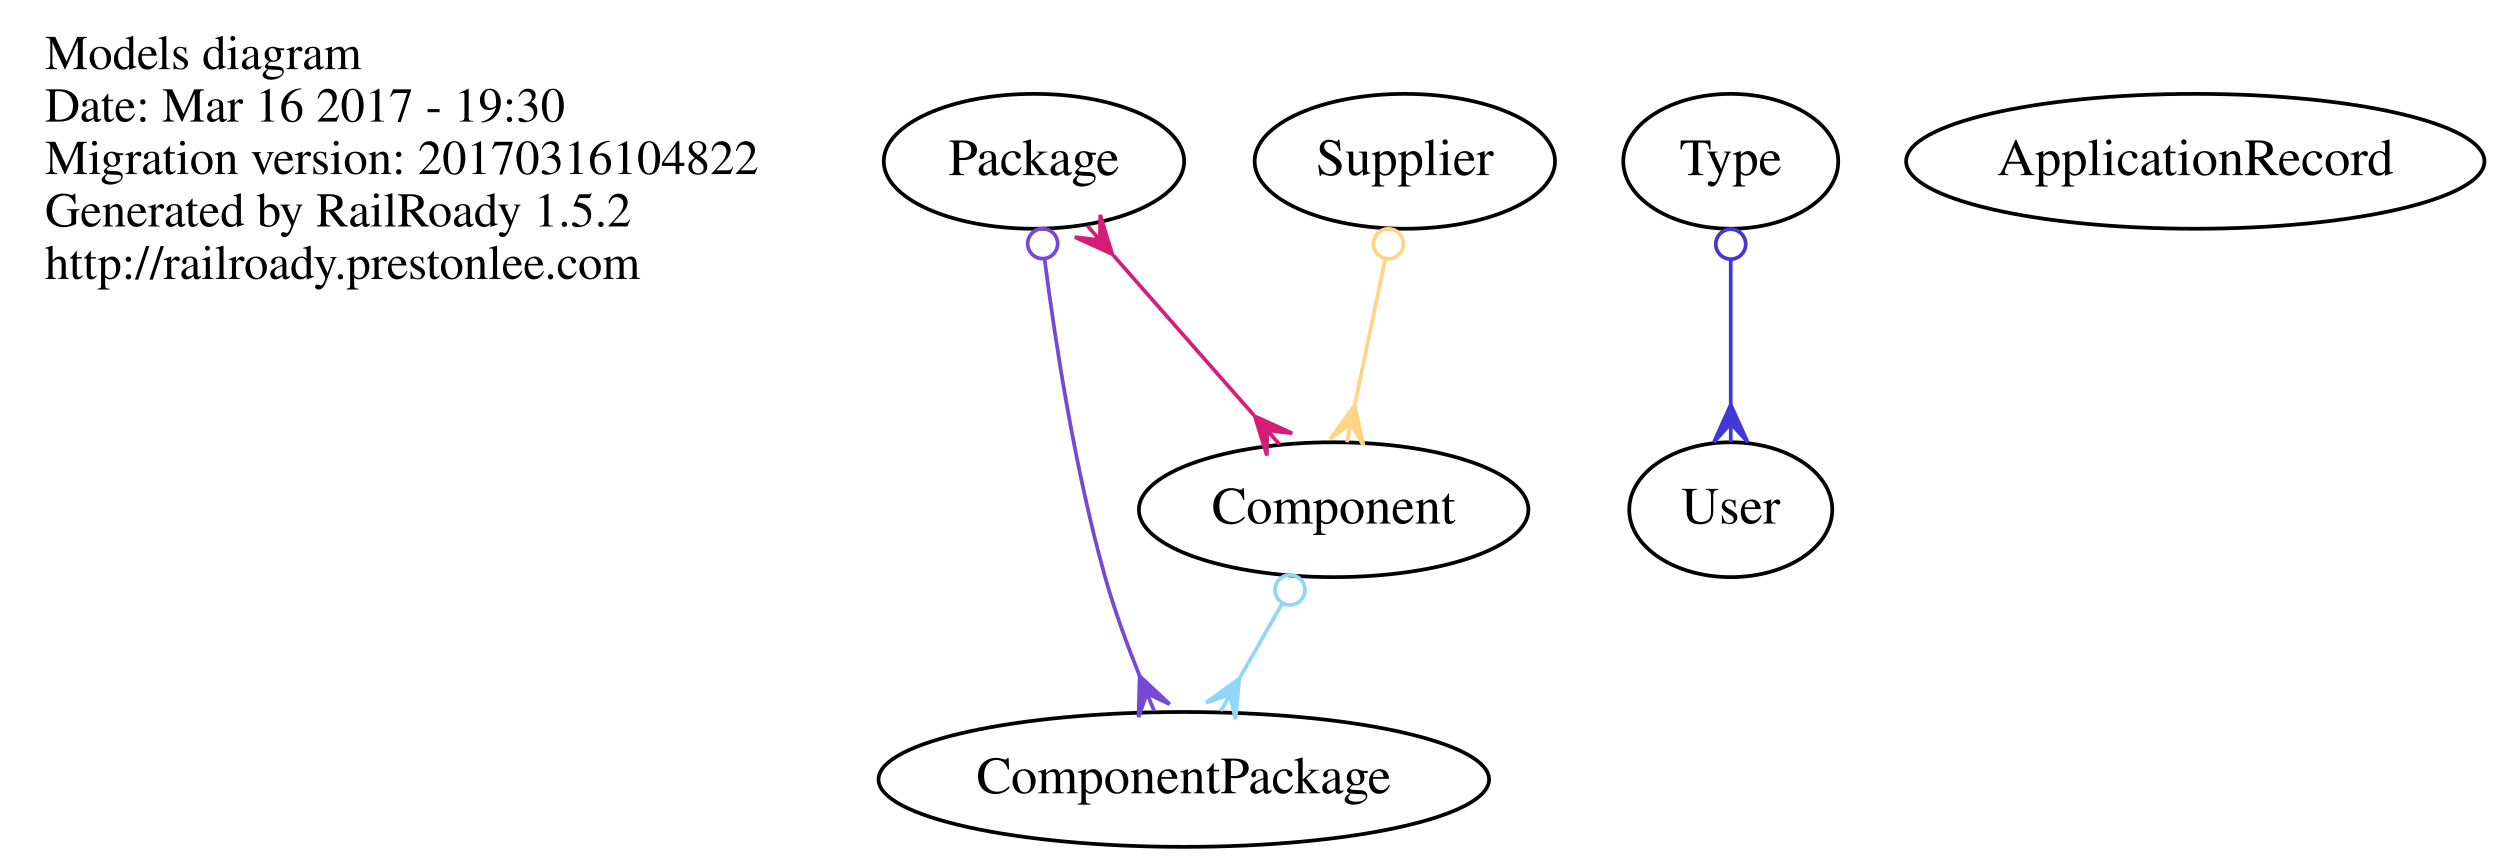
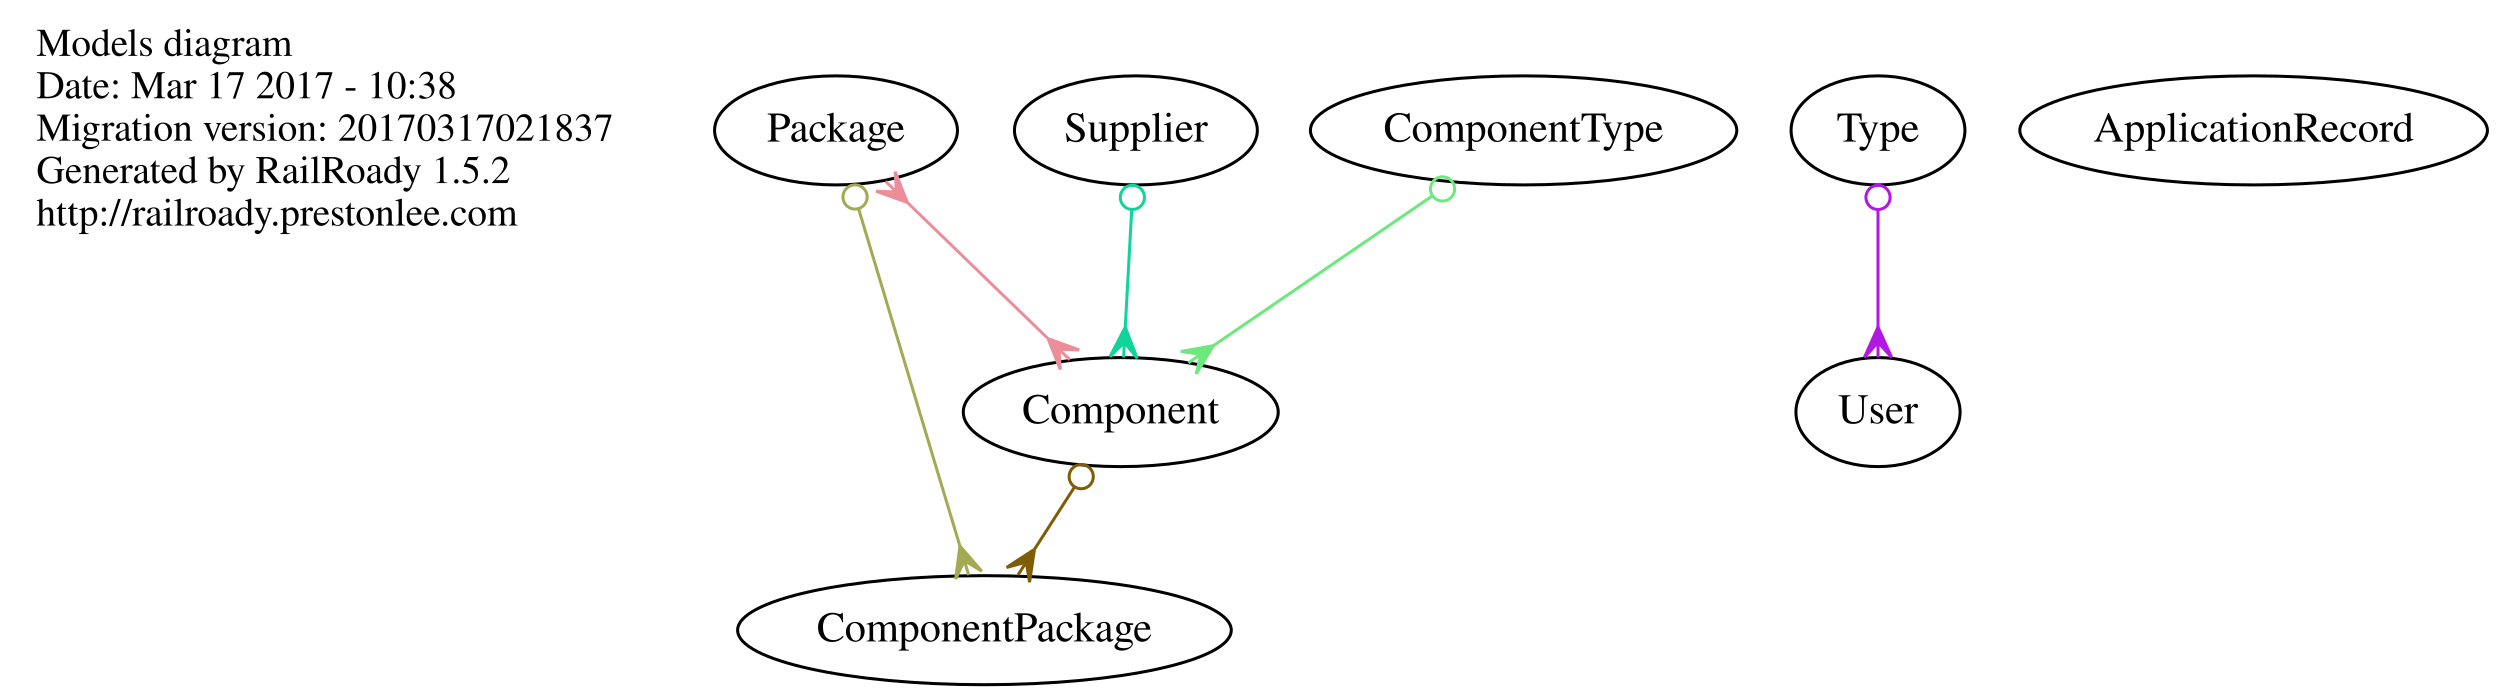
- <svg xmlns="http://www.w3.org/2000/svg" width="667pt" height="230pt" viewBox="0.00 0.00 667.34 230.00">
+ <svg xmlns="http://www.w3.org/2000/svg" width="825pt" height="230pt" viewBox="0.00 0.00 825.34 230.00">
  <g id="graph0" class="graph" transform="scale(1 1) rotate(0) translate(4 226)">
-     <polygon fill="none" stroke="none" points="-4,4 -4,-226 663.343,-226 663.343,4 -4,4" />
+     <polygon fill="none" stroke="none" points="-4,4 -4,-226 821.343,-226 821.343,4 -4,4" />
    <g id="node1" class="node">
      <text text-anchor="start" x="8" y="-207.6" font-family="Times,serif" font-size="13.00">Models diagram</text>
-       <text text-anchor="start" x="8" y="-193.6" font-family="Times,serif" font-size="13.00">Date: Mar 16 2017 - 19:30</text>
-       <text text-anchor="start" x="8" y="-179.6" font-family="Times,serif" font-size="13.00">Migration version: 20170316104822</text>
+       <text text-anchor="start" x="8" y="-193.6" font-family="Times,serif" font-size="13.00">Date: Mar 17 2017 - 10:38</text>
+       <text text-anchor="start" x="8" y="-179.6" font-family="Times,serif" font-size="13.00">Migration version: 20170317021837</text>
      <text text-anchor="start" x="8" y="-165.6" font-family="Times,serif" font-size="13.00">Generated by RailRoady 1.5.2</text>
      <text text-anchor="start" x="8" y="-151.6" font-family="Times,serif" font-size="13.00">http://railroady.prestonlee.com</text>
    </g>
    <g id="node2" class="node">
      <ellipse fill="none" stroke="black" cx="272" cy="-183" rx="40.094" ry="18" />
      <text text-anchor="middle" x="272" y="-179.3" font-family="Times,serif" font-size="14.00">Package</text>
    </g>
    <g id="node3" class="node">
-       <ellipse fill="none" stroke="black" cx="312" cy="-18" rx="81.486" ry="18" />
-       <text text-anchor="middle" x="312" y="-14.3" font-family="Times,serif" font-size="14.00">ComponentPackage</text>
+       <ellipse fill="none" stroke="black" cx="321" cy="-18" rx="81.486" ry="18" />
+       <text text-anchor="middle" x="321" y="-14.3" font-family="Times,serif" font-size="14.00">ComponentPackage</text>
    </g>
    <g id="edge1" class="edge">
-       <path fill="none" stroke="#7548d6" d="M274.831,-156.948C277.726,-134.438 282.952,-100.619 291,-72 293.465,-63.234 296.871,-53.924 300.222,-45.593" />
-       <ellipse fill="none" stroke="#7548d6" cx="274.326" cy="-161.018" rx="4" ry="4" />
-       <polygon fill="#7548d6" stroke="#7548d6" points="300.226,-45.584 308.226,-38.084 302.149,-40.969 304.072,-36.353 304.072,-36.353 304.072,-36.353 302.149,-40.969 299.918,-34.622 300.226,-45.584 300.226,-45.584" />
+       <path fill="none" stroke="#a3aa53" d="M279.434,-157.176C286.114,-134.879 296.198,-101.247 305,-72 307.56,-63.494 310.357,-54.221 312.886,-45.845" />
+       <ellipse fill="none" stroke="#a3aa53" cx="278.283" cy="-161.017" rx="4" ry="4" />
+       <polygon fill="#a3aa53" stroke="#a3aa53" points="312.913,-45.756 320.112,-37.485 314.359,-40.97 315.804,-36.184 315.804,-36.184 315.804,-36.184 314.359,-40.97 311.497,-34.882 312.913,-45.756 312.913,-45.756" />
    </g>
    <g id="node5" class="node">
-       <ellipse fill="none" stroke="black" cx="352" cy="-90" rx="51.991" ry="18" />
-       <text text-anchor="middle" x="352" y="-86.3" font-family="Times,serif" font-size="14.00">Component</text>
+       <ellipse fill="none" stroke="black" cx="366" cy="-90" rx="51.991" ry="18" />
+       <text text-anchor="middle" x="366" y="-86.3" font-family="Times,serif" font-size="14.00">Component</text>
    </g>
    <g id="edge2" class="edge">
-       <path fill="none" stroke="#d51c76" d="M293.21,-157.873C304.804,-144.685 319.123,-128.398 330.726,-115.199" />
-       <polygon fill="#d51c76" stroke="#d51c76" points="292.905,-158.221 282.923,-162.76 289.604,-161.976 286.302,-165.731 286.302,-165.731 286.302,-165.731 289.604,-161.976 289.682,-168.702 292.905,-158.221 292.905,-158.221" />
-       <polygon fill="#d51c76" stroke="#d51c76" points="330.949,-114.945 340.931,-110.406 334.25,-111.19 337.552,-107.435 337.552,-107.435 337.552,-107.435 334.25,-111.19 334.172,-104.464 330.949,-114.945 330.949,-114.945" />
+       <path fill="none" stroke="#eb8e9a" d="M295.623,-159.131C309.699,-145.504 327.528,-128.244 341.719,-114.506" />
+       <polygon fill="#eb8e9a" stroke="#eb8e9a" points="295.558,-159.193 285.244,-162.916 291.966,-162.671 288.374,-166.149 288.374,-166.149 288.374,-166.149 291.966,-162.671 291.504,-169.382 295.558,-159.193 295.558,-159.193" />
+       <polygon fill="#eb8e9a" stroke="#eb8e9a" points="341.996,-114.238 352.311,-110.515 345.589,-110.76 349.181,-107.282 349.181,-107.282 349.181,-107.282 345.589,-110.76 346.051,-104.049 341.996,-114.238 341.996,-114.238" />
    </g>
    <g id="node4" class="node">
-       <ellipse fill="none" stroke="black" cx="458" cy="-183" rx="28.695" ry="18" />
-       <text text-anchor="middle" x="458" y="-179.3" font-family="Times,serif" font-size="14.00">Type</text>
+       <ellipse fill="none" stroke="black" cx="616" cy="-183" rx="28.695" ry="18" />
+       <text text-anchor="middle" x="616" y="-179.3" font-family="Times,serif" font-size="14.00">Type</text>
    </g>
    <g id="node7" class="node">
-       <ellipse fill="none" stroke="black" cx="458" cy="-90" rx="27.097" ry="18" />
-       <text text-anchor="middle" x="458" y="-86.3" font-family="Times,serif" font-size="14.00">User</text>
+       <ellipse fill="none" stroke="black" cx="616" cy="-90" rx="27.097" ry="18" />
+       <text text-anchor="middle" x="616" y="-86.3" font-family="Times,serif" font-size="14.00">User</text>
    </g>
    <g id="edge3" class="edge">
-       <path fill="none" stroke="#4238d6" d="M458,-156.729C458,-144.725 458,-130.362 458,-118.129" />
-       <ellipse fill="none" stroke="#4238d6" cx="458" cy="-160.884" rx="4" ry="4" />
-       <polygon fill="#4238d6" stroke="#4238d6" points="458,-118.04 462.5,-108.04 458,-113.04 458,-108.04 458,-108.04 458,-108.04 458,-113.04 453.5,-108.04 458,-118.04 458,-118.04" />
+       <path fill="none" stroke="#b218e4" d="M616,-156.729C616,-144.725 616,-130.362 616,-118.129" />
+       <ellipse fill="none" stroke="#b218e4" cx="616" cy="-160.884" rx="4" ry="4" />
+       <polygon fill="#b218e4" stroke="#b218e4" points="616,-118.04 620.5,-108.04 616,-113.04 616,-108.04 616,-108.04 616,-108.04 616,-113.04 611.5,-108.04 616,-118.04 616,-118.04" />
    </g>
    <g id="edge4" class="edge">
-       <path fill="none" stroke="#90d6f9" d="M338.346,-65.106C334.712,-58.746 330.767,-51.842 327.062,-45.359" />
-       <ellipse fill="none" stroke="#90d6f9" cx="340.333" cy="-68.582" rx="4" ry="4" />
-       <polygon fill="#90d6f9" stroke="#90d6f9" points="326.833,-44.958 325.779,-34.043 324.352,-40.617 321.872,-36.275 321.872,-36.275 321.872,-36.275 324.352,-40.617 317.964,-38.508 326.833,-44.958 326.833,-44.958" />
+       <path fill="none" stroke="#7e5d04" d="M350.639,-65.106C346.456,-58.599 341.906,-51.52 337.655,-44.907" />
+       <ellipse fill="none" stroke="#7e5d04" cx="352.944" cy="-68.69" rx="4" ry="4" />
+       <polygon fill="#7e5d04" stroke="#7e5d04" points="337.513,-44.687 335.891,-33.842 334.809,-40.481 332.106,-36.275 332.106,-36.275 332.106,-36.275 334.809,-40.481 328.32,-38.709 337.513,-44.687 337.513,-44.687" />
    </g>
    <g id="node6" class="node">
      <ellipse fill="none" stroke="black" cx="371" cy="-183" rx="40.094" ry="18" />
      <text text-anchor="middle" x="371" y="-179.3" font-family="Times,serif" font-size="14.00">Supplier</text>
    </g>
    <g id="edge5" class="edge">
-       <path fill="none" stroke="#fed584" d="M365.724,-156.729C363.217,-144.725 360.218,-130.362 357.664,-118.129" />
-       <ellipse fill="none" stroke="#fed584" cx="366.609" cy="-160.968" rx="4" ry="4" />
-       <polygon fill="#fed584" stroke="#fed584" points="357.602,-117.829 359.963,-107.12 356.58,-112.934 355.558,-108.04 355.558,-108.04 355.558,-108.04 356.58,-112.934 351.153,-108.959 357.602,-117.829 357.602,-117.829" />
+       <path fill="none" stroke="#10d59b" d="M369.611,-156.729C368.952,-144.725 368.163,-130.362 367.491,-118.129" />
+       <ellipse fill="none" stroke="#10d59b" cx="369.84" cy="-160.89" rx="4" ry="4" />
+       <polygon fill="#10d59b" stroke="#10d59b" points="367.485,-118.025 371.429,-107.793 367.211,-113.032 366.936,-108.04 366.936,-108.04 366.936,-108.04 367.211,-113.032 362.443,-108.287 367.485,-118.025 367.485,-118.025" />
    </g>
    <g id="node8" class="node">
-       <ellipse fill="none" stroke="black" cx="582" cy="-183" rx="77.187" ry="18" />
-       <text text-anchor="middle" x="582" y="-179.3" font-family="Times,serif" font-size="14.00">ApplicationRecord</text>
+       <ellipse fill="none" stroke="black" cx="499" cy="-183" rx="70.388" ry="18" />
+       <text text-anchor="middle" x="499" y="-179.3" font-family="Times,serif" font-size="14.00">ComponentType</text>
+     </g>
+     <g id="edge6" class="edge">
+       <path fill="none" stroke="#6de87c" d="M468.896,-161.403C447.39,-146.688 418.543,-126.95 396.865,-112.118" />
+       <ellipse fill="none" stroke="#6de87c" cx="472.227" cy="-163.682" rx="4" ry="4" />
+       <polygon fill="#6de87c" stroke="#6de87c" points="396.605,-111.94 390.893,-102.579 392.478,-109.117 388.351,-106.293 388.351,-106.293 388.351,-106.293 392.478,-109.117 385.81,-110.007 396.605,-111.94 396.605,-111.94" />
+     </g>
+     <g id="node9" class="node">
+       <ellipse fill="none" stroke="black" cx="740" cy="-183" rx="77.187" ry="18" />
+       <text text-anchor="middle" x="740" y="-179.3" font-family="Times,serif" font-size="14.00">ApplicationRecord</text>
    </g>
  </g>
</svg>
